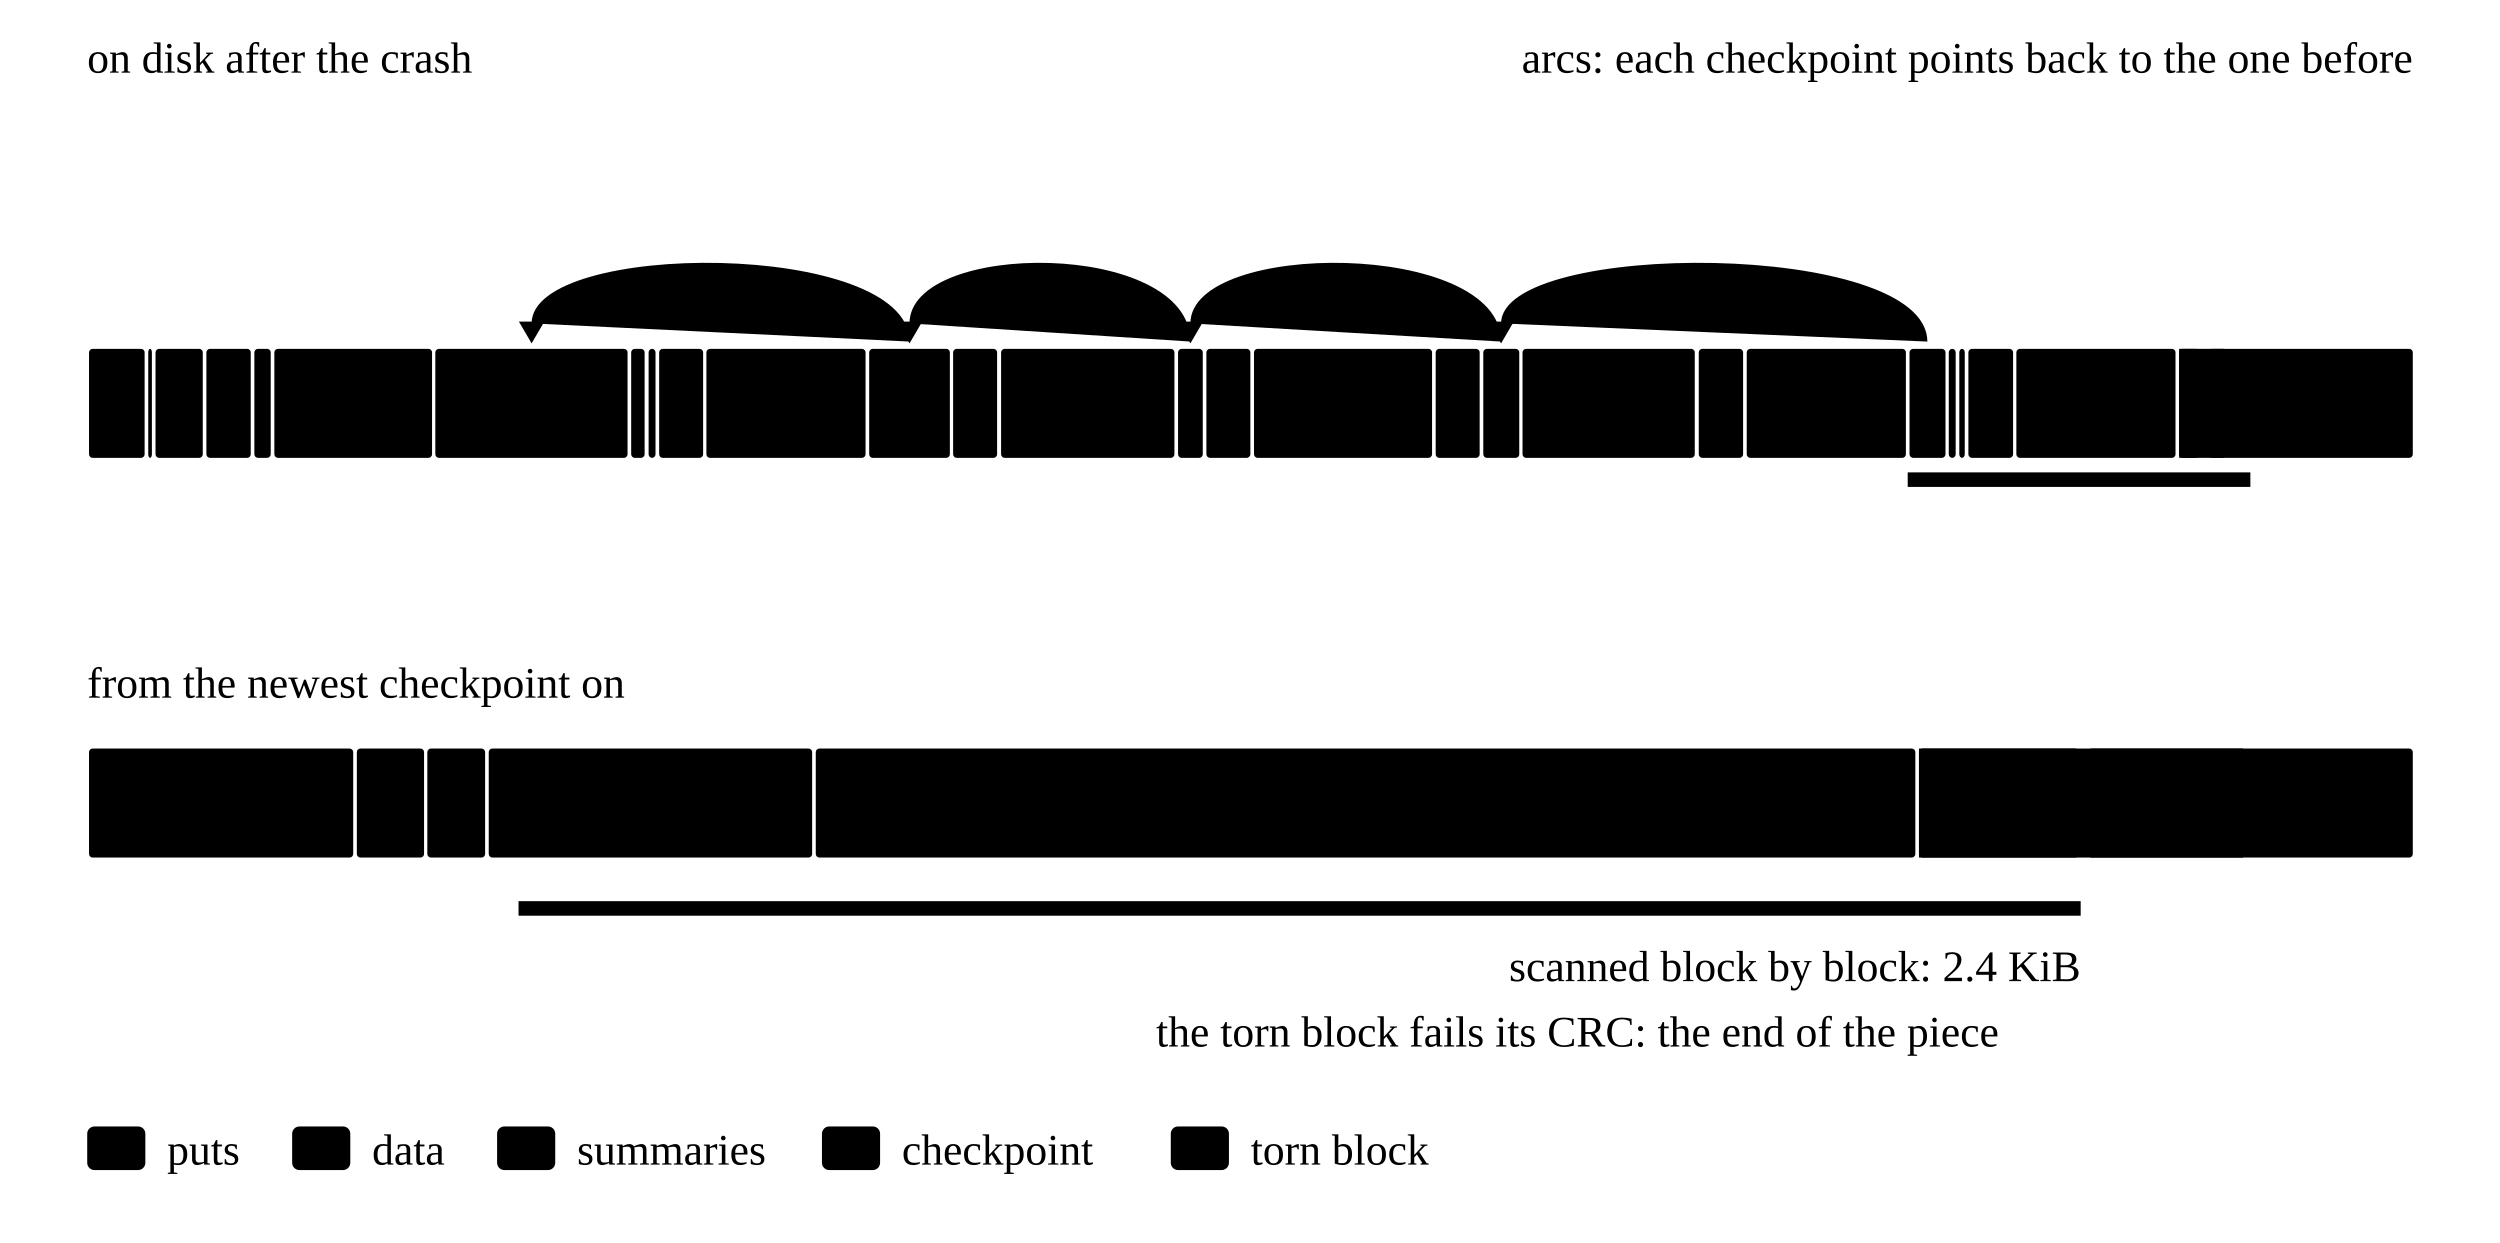
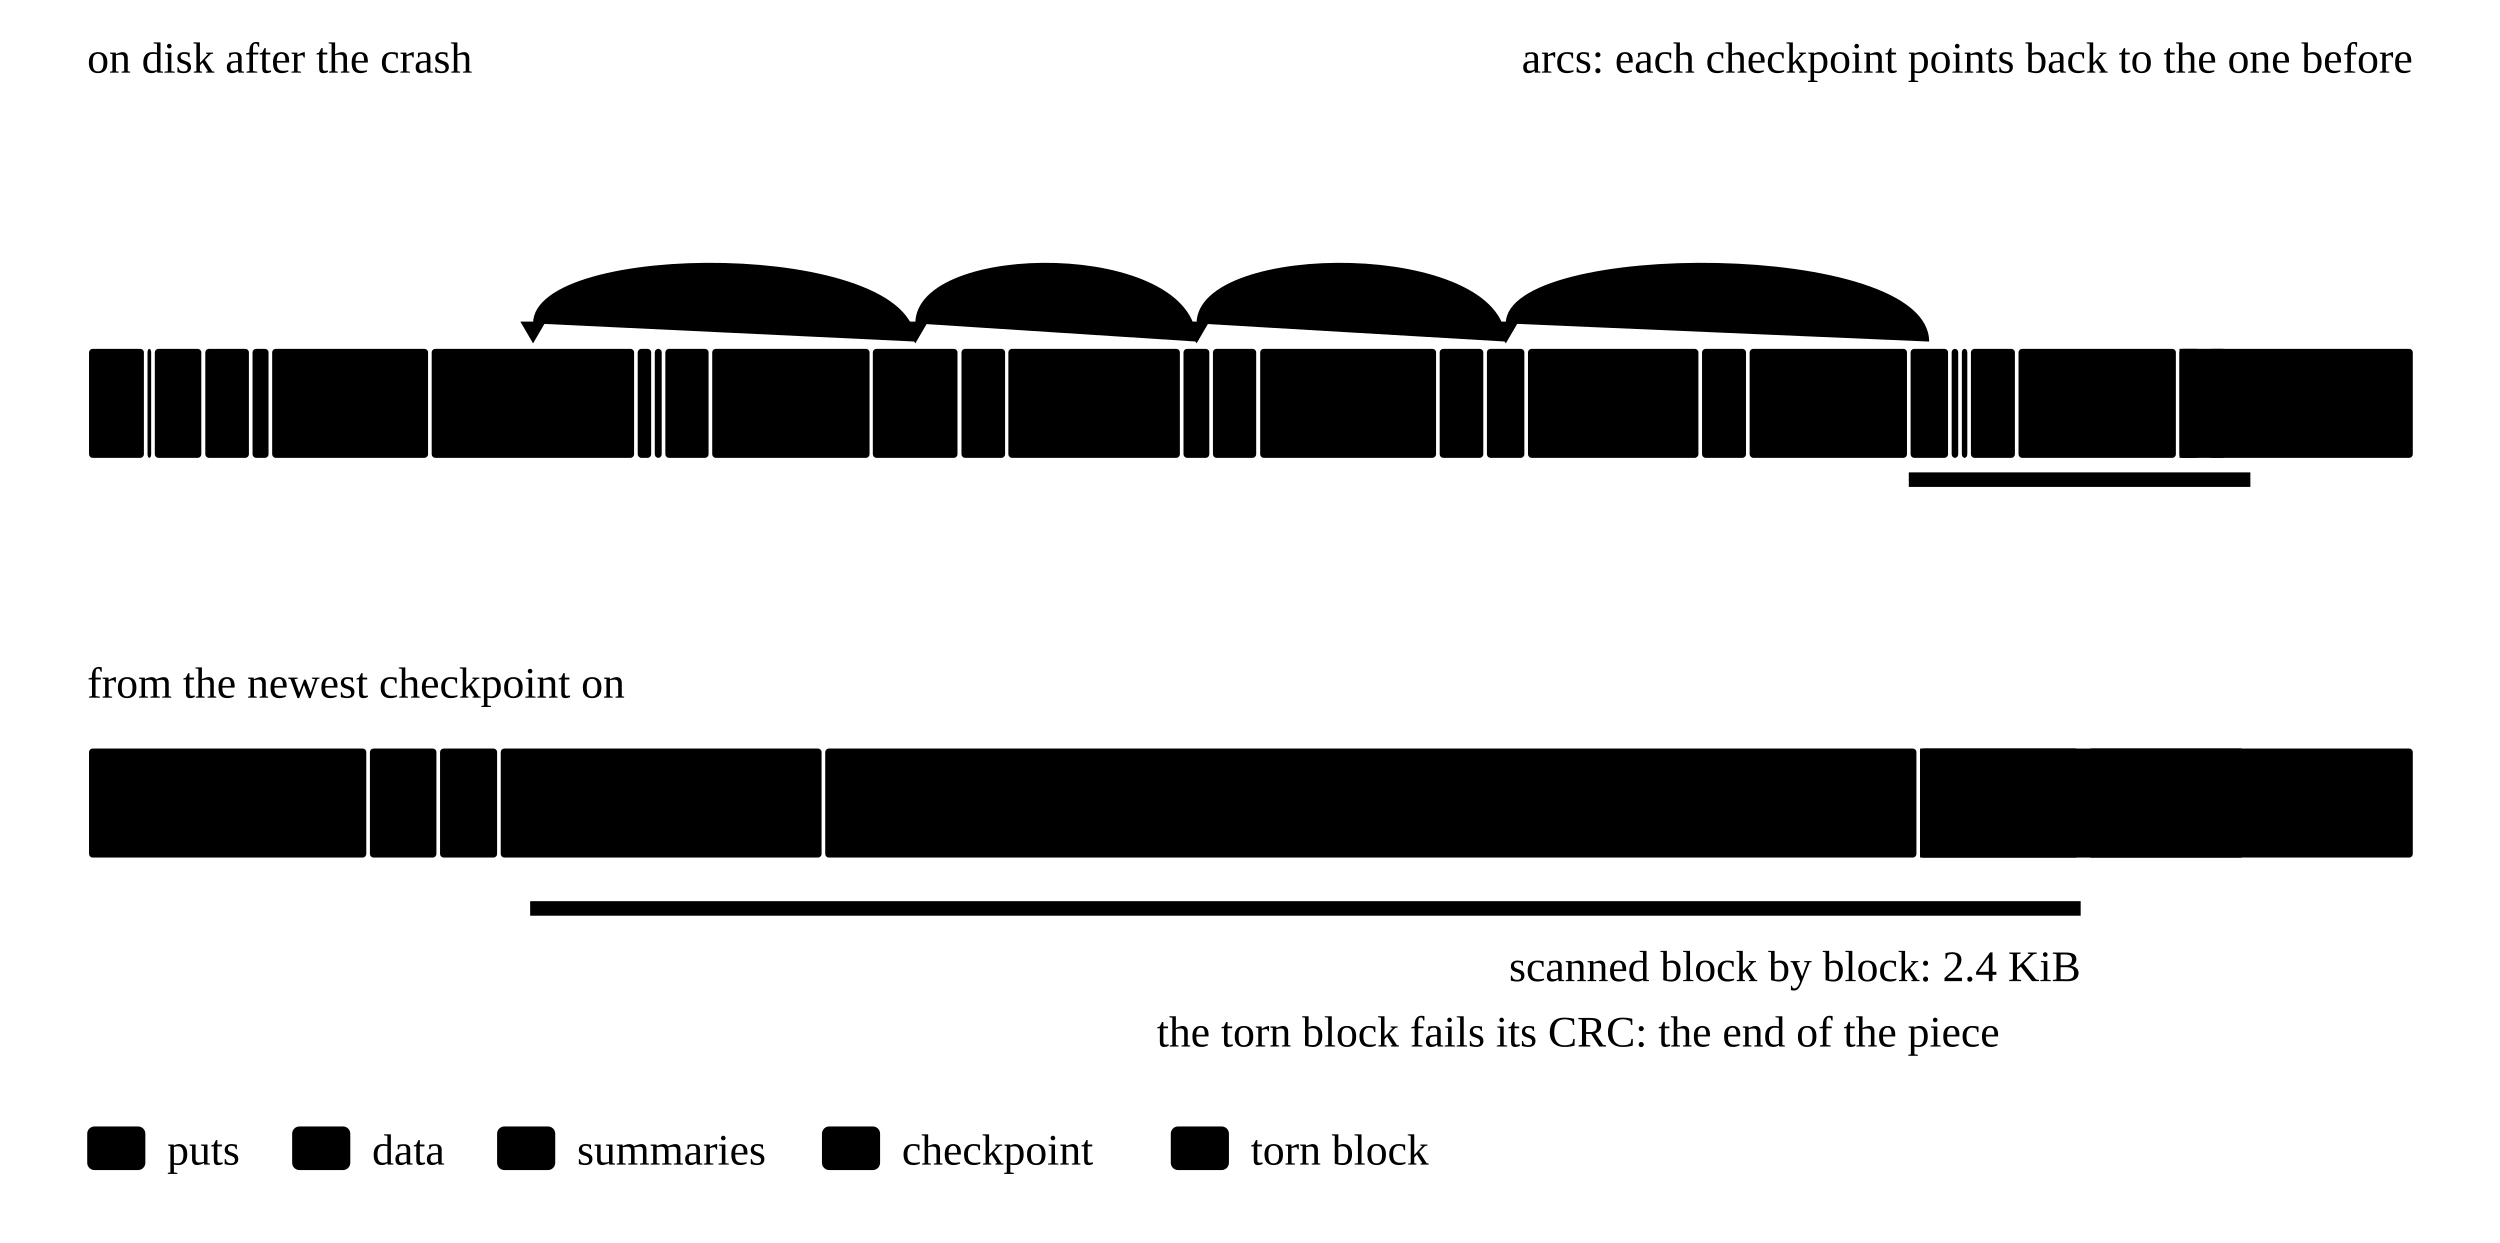
- <svg xmlns="http://www.w3.org/2000/svg" class="ww-svg" viewBox="0 0 688 342" width="688" height="342" role="img" aria-label="An unclosed piece of 22.2 KiB after a crash: it has no tail; each checkpoint points back to the one before; the reader starts at the newest checkpoint and scans the 2.4 KiB of blocks after it up to the torn block, whose CRC fails">
+ <svg xmlns="http://www.w3.org/2000/svg" class="ww-svg" viewBox="0 0 688 342" width="688" height="342" role="img" aria-label="An unclosed piece of 22.4 KiB after a crash: it has no tail; each checkpoint points back to the one before; the reader starts at the newest checkpoint and scans the 2.4 KiB of blocks after it up to the torn block, whose CRC fails">
  <text x="24.0" y="20.0" text-anchor="start" class="strong">on disk after the crash</text>
  <text x="664.0" y="20.0" text-anchor="end" class="soft small">arcs: each checkpoint points back to the one before</text>
-   <rect x="24.5" y="96.0" width="15.3" height="30.0" rx="1" class="tint-green" />
-   <rect x="40.8" y="96.0" width="1.0" height="30.0" rx="1" class="tint-purple" />
-   <rect x="42.8" y="96.0" width="13.0" height="30.0" rx="1" class="tint-purple" />
-   <rect x="56.8" y="96.0" width="12.2" height="30.0" rx="1" class="tint-blue" />
-   <rect x="70.0" y="96.0" width="4.5" height="30.0" rx="1" class="tint-purple" />
-   <rect x="75.5" y="96.0" width="43.4" height="30.0" rx="1" class="tint-blue" />
-   <rect x="119.8" y="96.0" width="52.9" height="30.0" rx="1" class="tint-amber" />
-   <rect x="173.7" y="96.0" width="3.7" height="30.0" rx="1" class="tint-purple" />
-   <rect x="178.5" y="96.0" width="1.9" height="30.0" rx="1" class="tint-purple" />
-   <rect x="181.4" y="96.0" width="12.1" height="30.0" rx="1" class="tint-blue" />
-   <rect x="194.4" y="96.0" width="43.8" height="30.0" rx="1" class="tint-blue" />
-   <rect x="239.2" y="96.0" width="22.2" height="30.0" rx="1" class="tint-amber" />
-   <rect x="262.3" y="96.0" width="12.1" height="30.0" rx="1" class="tint-blue" />
-   <rect x="275.5" y="96.0" width="47.7" height="30.0" rx="1" class="tint-blue" />
-   <rect x="324.2" y="96.0" width="6.8" height="30.0" rx="1" class="tint-amber" />
-   <rect x="332.0" y="96.0" width="12.1" height="30.0" rx="1" class="tint-blue" />
-   <rect x="345.1" y="96.0" width="49.0" height="30.0" rx="1" class="tint-blue" />
-   <rect x="395.1" y="96.0" width="12.1" height="30.0" rx="1" class="tint-blue" />
-   <rect x="408.2" y="96.0" width="9.9" height="30.0" rx="1" class="tint-amber" />
-   <rect x="419.0" y="96.0" width="47.4" height="30.0" rx="1" class="tint-blue" />
-   <rect x="467.5" y="96.0" width="12.2" height="30.0" rx="1" class="tint-blue" />
-   <rect x="480.7" y="96.0" width="43.8" height="30.0" rx="1" class="tint-blue" />
-   <rect x="525.5" y="96.0" width="9.9" height="30.0" rx="1" class="tint-amber" />
-   <rect x="536.3" y="96.0" width="1.9" height="30.0" rx="1" class="tint-purple" />
-   <rect x="539.2" y="96.0" width="1.5" height="30.0" rx="1" class="tint-blue" />
-   <rect x="541.7" y="96.0" width="12.3" height="30.0" rx="1" class="tint-blue" />
-   <rect x="554.9" y="96.0" width="43.8" height="30.0" rx="1" class="tint-blue" />
-   <path d="M599.7 96.0 h12.3 v30 h-12.3 Z" class="thin dash" />
-   <rect x="599.7" y="96.0" width="5.6" height="30.0" rx="1" class="tint-accent" />
+   <rect x="24.5" y="96.0" width="15.1" height="30.0" rx="1" class="tint-green" />
+   <rect x="40.6" y="96.0" width="1.0" height="30.0" rx="1" class="tint-purple" />
+   <rect x="42.6" y="96.0" width="12.8" height="30.0" rx="1" class="tint-purple" />
+   <rect x="56.5" y="96.0" width="12.0" height="30.0" rx="1" class="tint-blue" />
+   <rect x="69.5" y="96.0" width="4.4" height="30.0" rx="1" class="tint-purple" />
+   <rect x="74.9" y="96.0" width="42.9" height="30.0" rx="1" class="tint-blue" />
+   <rect x="118.8" y="96.0" width="55.7" height="30.0" rx="1" class="tint-amber" />
+   <rect x="175.5" y="96.0" width="3.7" height="30.0" rx="1" class="tint-purple" />
+   <rect x="180.2" y="96.0" width="1.9" height="30.0" rx="1" class="tint-purple" />
+   <rect x="183.1" y="96.0" width="11.9" height="30.0" rx="1" class="tint-blue" />
+   <rect x="196.0" y="96.0" width="43.3" height="30.0" rx="1" class="tint-blue" />
+   <rect x="240.2" y="96.0" width="23.3" height="30.0" rx="1" class="tint-amber" />
+   <rect x="264.6" y="96.0" width="12.0" height="30.0" rx="1" class="tint-blue" />
+   <rect x="277.5" y="96.0" width="47.2" height="30.0" rx="1" class="tint-blue" />
+   <rect x="325.7" y="96.0" width="7.1" height="30.0" rx="1" class="tint-amber" />
+   <rect x="333.8" y="96.0" width="11.9" height="30.0" rx="1" class="tint-blue" />
+   <rect x="346.8" y="96.0" width="48.4" height="30.0" rx="1" class="tint-blue" />
+   <rect x="396.2" y="96.0" width="12.0" height="30.0" rx="1" class="tint-blue" />
+   <rect x="409.2" y="96.0" width="10.3" height="30.0" rx="1" class="tint-amber" />
+   <rect x="420.5" y="96.0" width="46.9" height="30.0" rx="1" class="tint-blue" />
+   <rect x="468.4" y="96.0" width="12.1" height="30.0" rx="1" class="tint-blue" />
+   <rect x="481.5" y="96.0" width="43.3" height="30.0" rx="1" class="tint-blue" />
+   <rect x="525.8" y="96.0" width="10.3" height="30.0" rx="1" class="tint-amber" />
+   <rect x="537.1" y="96.0" width="1.8" height="30.0" rx="1" class="tint-purple" />
+   <rect x="539.9" y="96.0" width="1.5" height="30.0" rx="1" class="tint-blue" />
+   <rect x="542.4" y="96.0" width="12.1" height="30.0" rx="1" class="tint-blue" />
+   <rect x="555.5" y="96.0" width="43.3" height="30.0" rx="1" class="tint-blue" />
+   <path d="M599.8 96.0 h12.1 v30 h-12.1 Z" class="thin dash" />
+   <rect x="599.8" y="96.0" width="5.6" height="30.0" rx="1" class="tint-accent" />
  <rect x="607.8" y="96.0" width="56.2" height="30.0" rx="1" class="faint" />
  <text x="634.9" y="115.5" text-anchor="middle" class="soft small">no tail</text>
-   <path d="M250.3 94.0 C250.3 66.0 146.3 66.0 146.3 89.0" class="thin" />
-   <path d="M146.3 94.5 l-3.5 -6 h7 Z" class="thin head" />
-   <path d="M327.6 94.0 C327.6 66.0 250.3 66.0 250.3 89.0" class="thin" />
-   <path d="M250.3 94.5 l-3.5 -6 h7 Z" class="thin head" />
-   <path d="M413.1 94.0 C413.1 66.0 327.6 66.0 327.6 89.0" class="thin" />
-   <path d="M327.6 94.5 l-3.5 -6 h7 Z" class="thin head" />
-   <path d="M530.4 94.0 C530.4 66.0 413.1 66.0 413.1 89.0" class="thin" />
-   <path d="M413.1 94.5 l-3.5 -6 h7 Z" class="thin head" />
-   <path d="M525.0 130.0 v4 H619.3 v-4" class="thin" />
-   <path d="M525.0 136.0 L24.0 172.0 M619.3 136.0 L664.0 172.0" class="thin dash" />
+   <path d="M251.9 94.0 C251.9 66.0 146.7 66.0 146.7 89.0" class="thin" />
+   <path d="M146.7 94.5 l-3.5 -6 h7 Z" class="thin head" />
+   <path d="M329.3 94.0 C329.3 66.0 251.9 66.0 251.9 89.0" class="thin" />
+   <path d="M251.9 94.5 l-3.5 -6 h7 Z" class="thin head" />
+   <path d="M414.4 94.0 C414.4 66.0 329.3 66.0 329.3 89.0" class="thin" />
+   <path d="M329.3 94.5 l-3.5 -6 h7 Z" class="thin head" />
+   <path d="M530.9 94.0 C530.9 66.0 414.4 66.0 414.4 89.0" class="thin" />
+   <path d="M414.4 94.5 l-3.5 -6 h7 Z" class="thin head" />
+   <path d="M525.3 130.0 v4 H619.3 v-4" class="thin" />
+   <path d="M525.3 136.0 L24.0 172.0 M619.3 136.0 L664.0 172.0" class="thin dash" />
  <text x="24.0" y="192.0" text-anchor="start" class="small">from the newest checkpoint on</text>
-   <rect x="24.5" y="206.0" width="72.7" height="30.0" rx="1" class="tint-amber" />
-   <text x="60.8" y="225.5" text-anchor="middle" class="small">checkpoint</text>
-   <rect x="98.2" y="206.0" width="18.5" height="30.0" rx="1" class="tint-purple" />
-   <rect x="117.6" y="206.0" width="15.9" height="30.0" rx="1" class="tint-blue" />
-   <rect x="134.5" y="206.0" width="89.0" height="30.0" rx="1" class="tint-blue" />
-   <text x="179.0" y="225.5" text-anchor="middle" class="small">frames</text>
-   <rect x="224.5" y="206.0" width="302.6" height="30.0" rx="1" class="tint-blue" />
-   <text x="375.8" y="225.5" text-anchor="middle" class="small">samples</text>
-   <path d="M528.1 206.0 h89.2 v30 h-89.2 Z" class="thin dash" />
-   <rect x="528.1" y="206.0" width="44.0" height="30.0" rx="1" class="tint-accent" />
-   <text x="550.1" y="225.5" text-anchor="middle" class="small">torn</text>
+   <rect x="24.5" y="206.0" width="76.3" height="30.0" rx="1" class="tint-amber" />
+   <text x="62.6" y="225.5" text-anchor="middle" class="small">checkpoint</text>
+   <rect x="101.8" y="206.0" width="18.3" height="30.0" rx="1" class="tint-purple" />
+   <rect x="121.1" y="206.0" width="15.7" height="30.0" rx="1" class="tint-blue" />
+   <rect x="137.8" y="206.0" width="88.3" height="30.0" rx="1" class="tint-blue" />
+   <text x="182.0" y="225.5" text-anchor="middle" class="small">frames</text>
+   <rect x="227.1" y="206.0" width="300.3" height="30.0" rx="1" class="tint-blue" />
+   <text x="377.3" y="225.5" text-anchor="middle" class="small">samples</text>
+   <path d="M528.4 206.0 h88.5 v30 h-88.5 Z" class="thin dash" />
+   <rect x="528.4" y="206.0" width="43.7" height="30.0" rx="1" class="tint-accent" />
+   <text x="550.3" y="225.5" text-anchor="middle" class="small">torn</text>
  <rect x="574.6" y="206.0" width="89.4" height="30.0" rx="1" class="faint" />
-   <path d="M142.7 248.0 v4 H572.6 v-4" class="thin" />
+   <path d="M145.9 248.0 v4 H572.6 v-4" class="thin" />
  <text x="572.6" y="270.0" text-anchor="end" class="small">scanned block by block: 2.4 KiB</text>
-   <text x="550.1" y="288.0" text-anchor="end" class="accent small">the torn block fails its CRC: the end of the piece</text>
+   <text x="550.3" y="288.0" text-anchor="end" class="accent small">the torn block fails its CRC: the end of the piece</text>
  <rect x="24.0" y="310.0" width="16.0" height="12.0" rx="2" class="tint-purple" />
  <text x="46.0" y="320.5" text-anchor="start" class="small">puts</text>
  <rect x="80.4" y="310.0" width="16.0" height="12.0" rx="2" class="tint-blue" />
  <text x="102.4" y="320.5" text-anchor="start" class="small">data</text>
  <rect x="136.8" y="310.0" width="16.0" height="12.0" rx="2" class="tint-teal" />
  <text x="158.8" y="320.5" text-anchor="start" class="small">summaries</text>
  <rect x="226.2" y="310.0" width="16.0" height="12.0" rx="2" class="tint-amber" />
  <text x="248.2" y="320.5" text-anchor="start" class="small">checkpoint</text>
  <rect x="322.2" y="310.0" width="16.0" height="12.0" rx="2" class="tint-accent" />
  <text x="344.2" y="320.5" text-anchor="start" class="small">torn block</text>
</svg>
